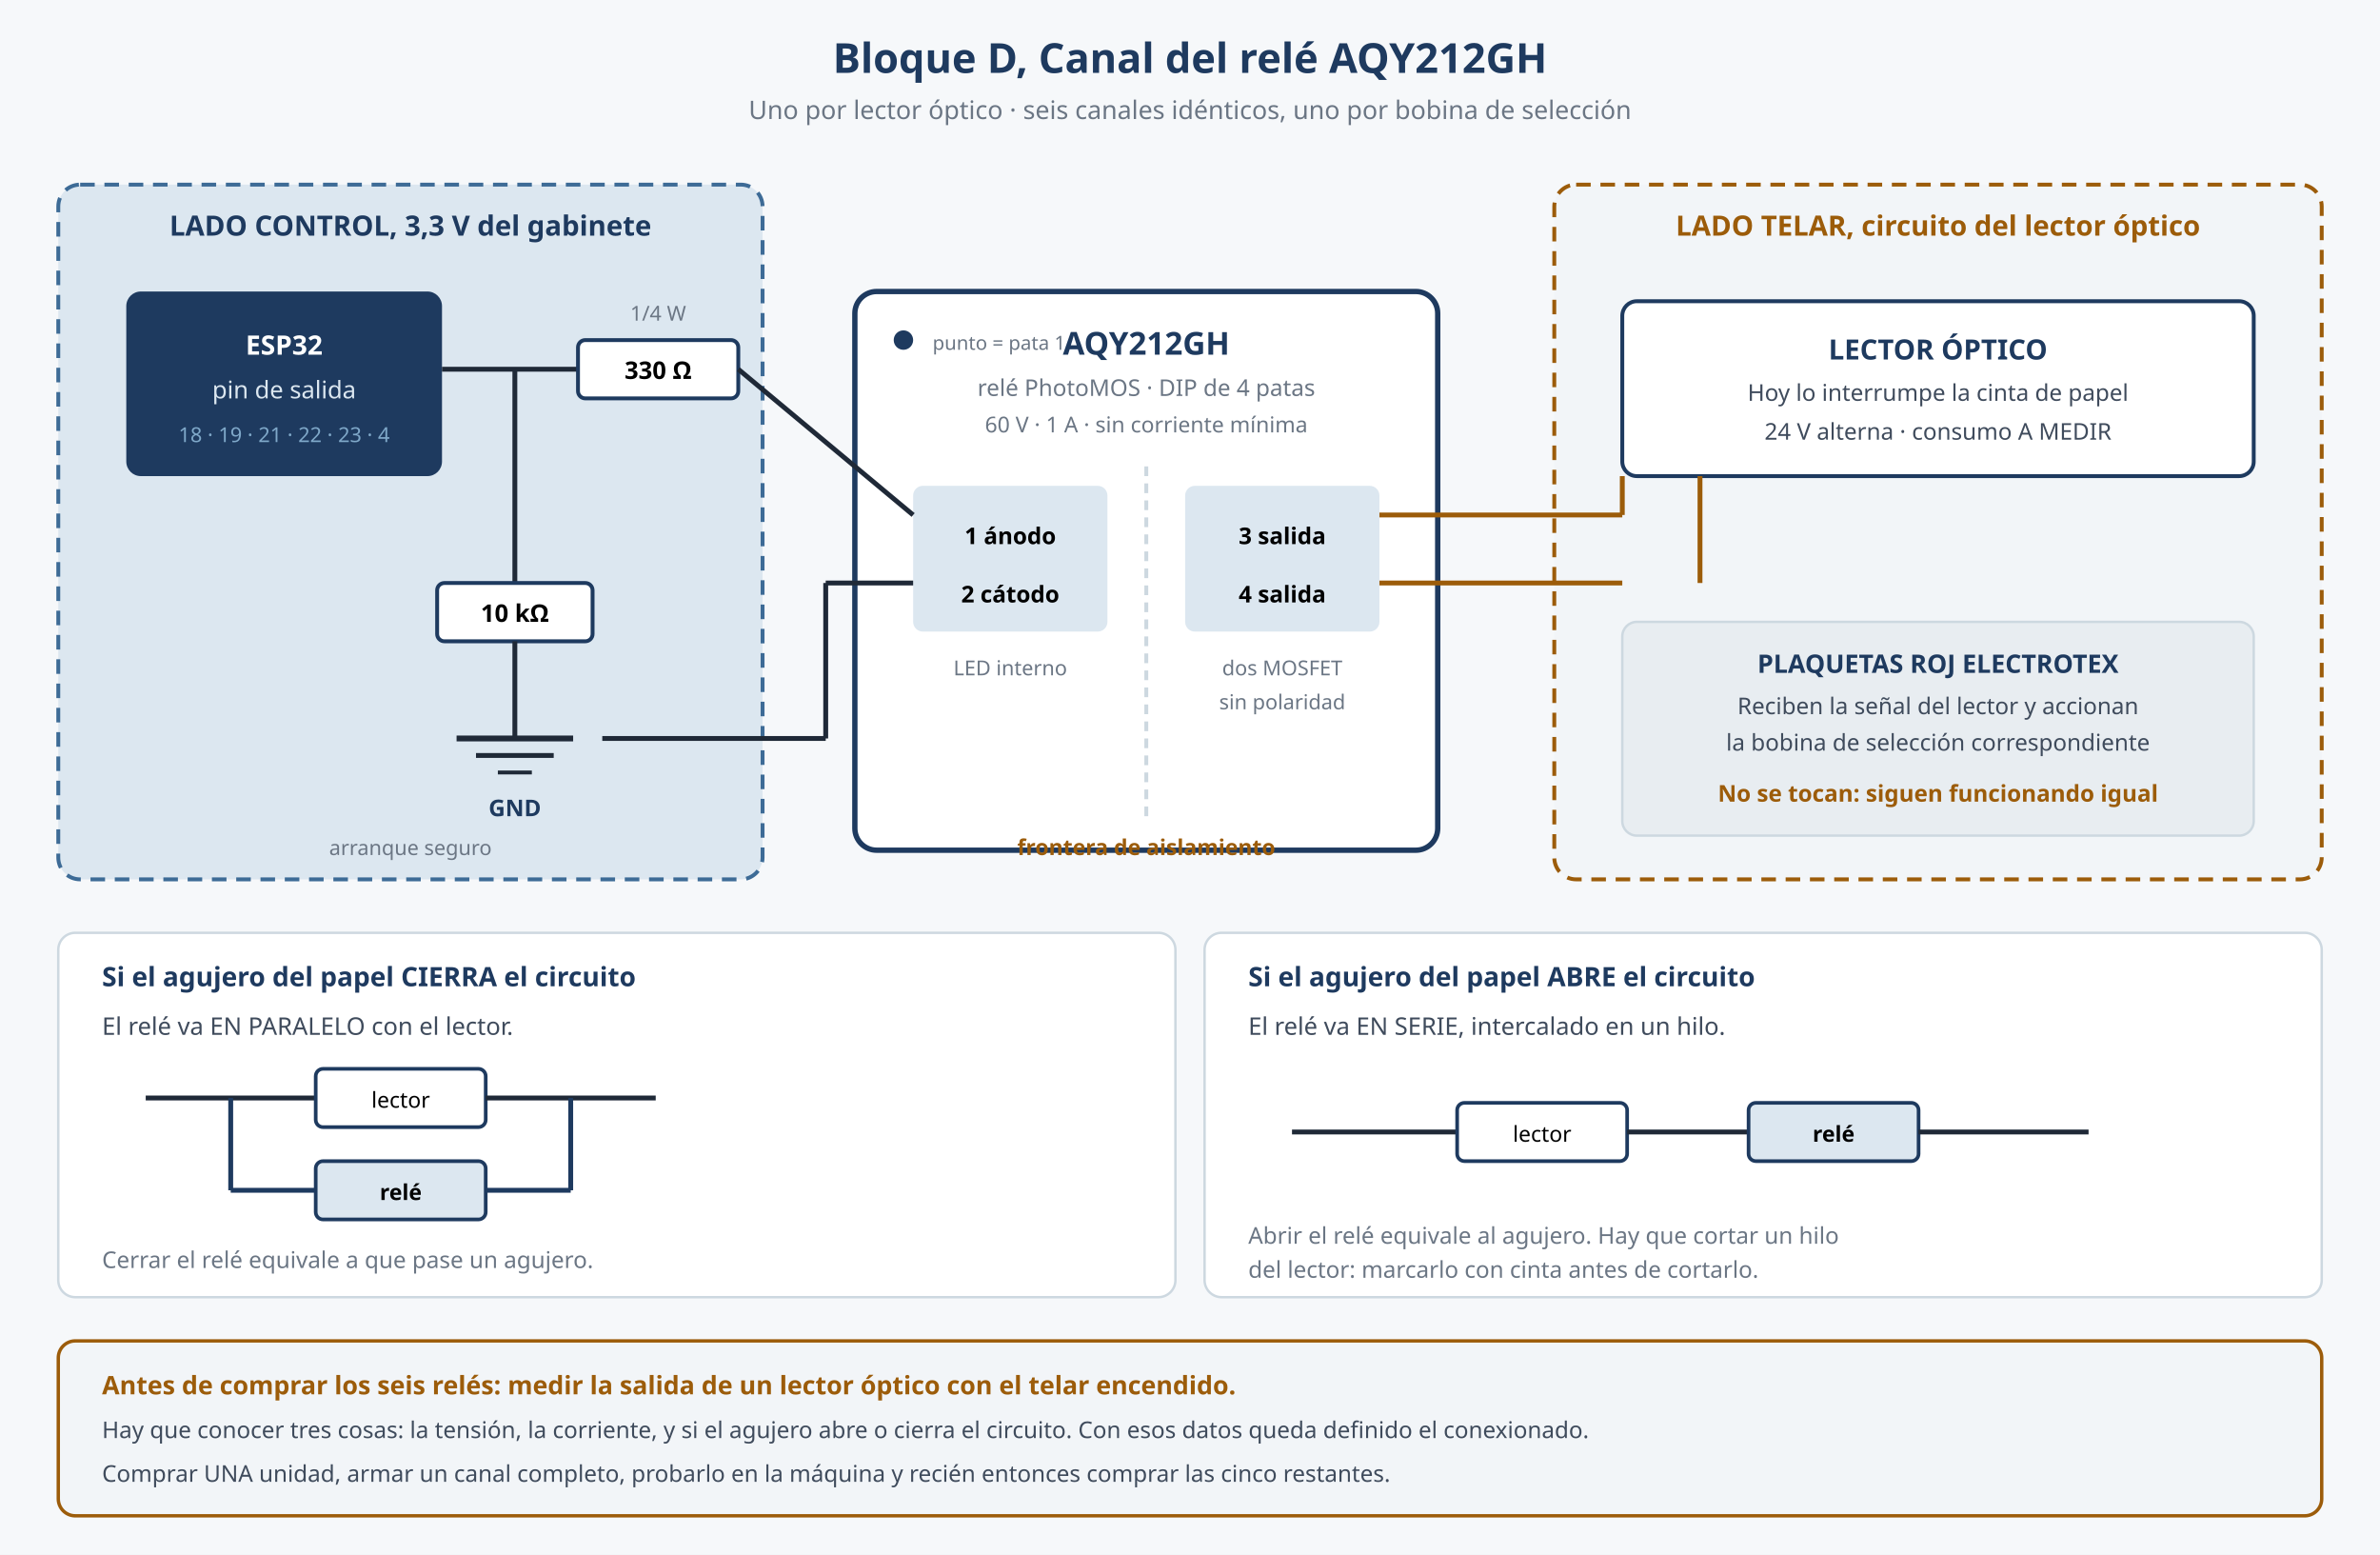
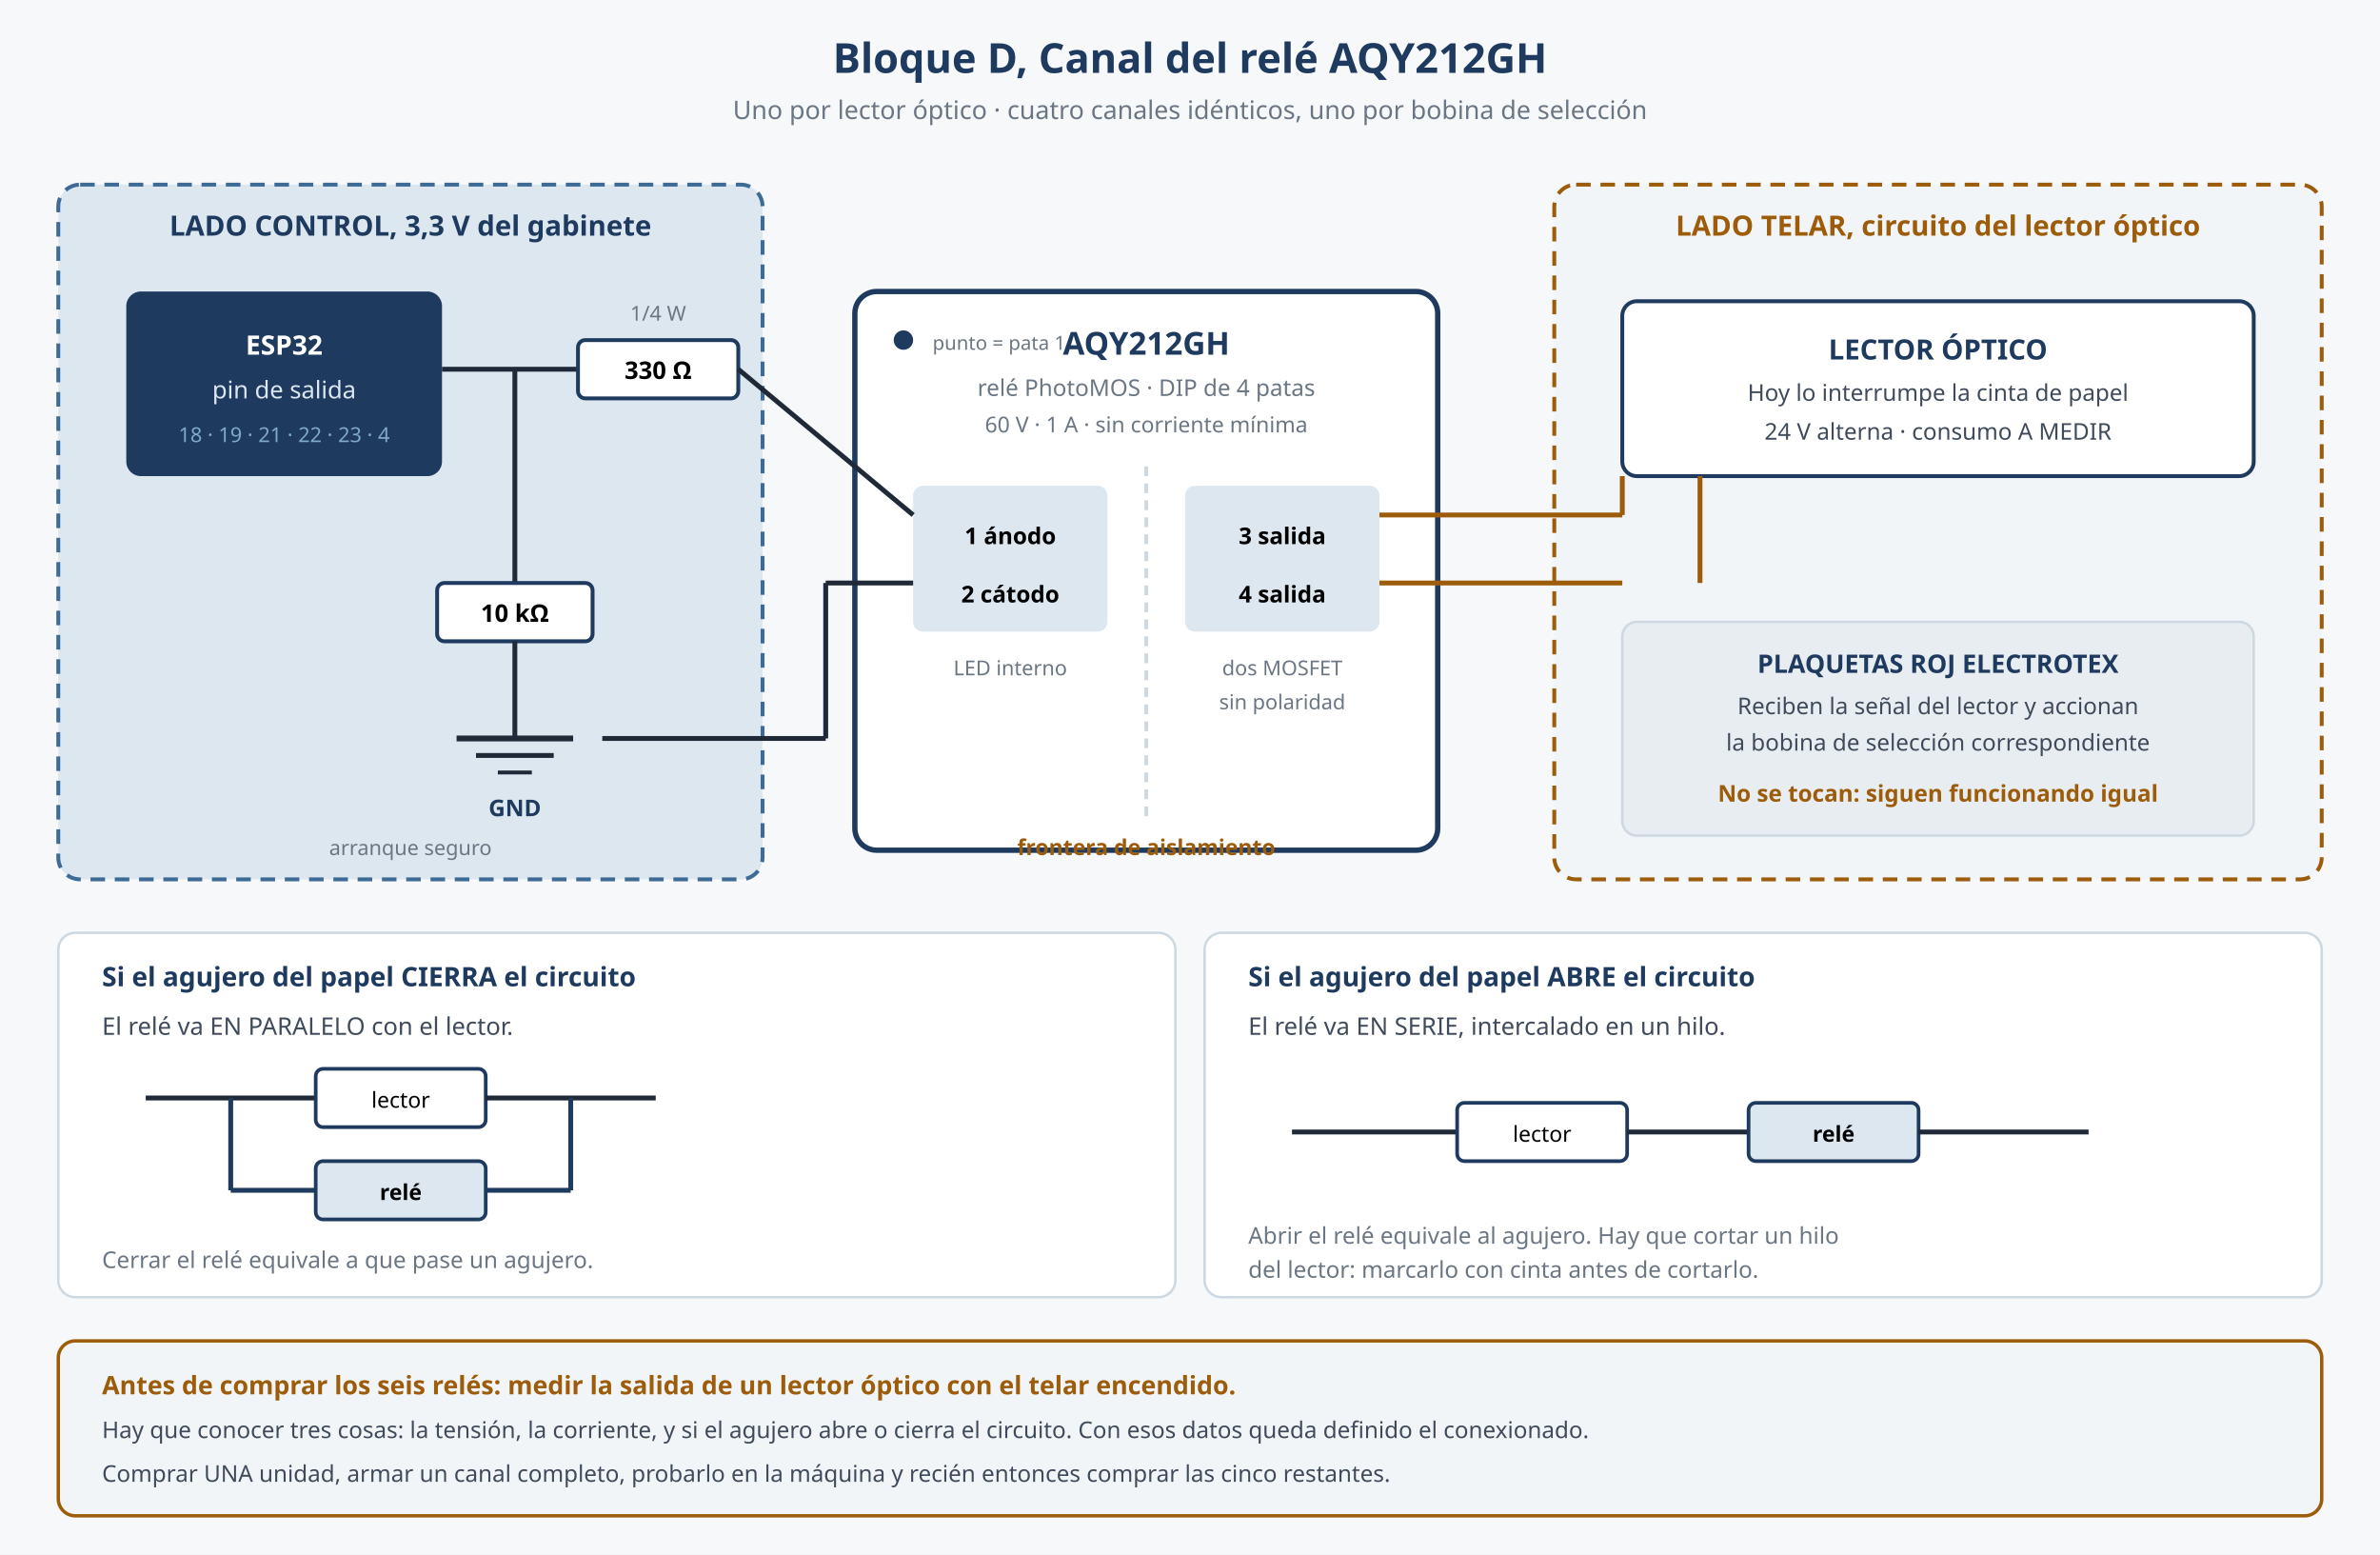
<svg xmlns="http://www.w3.org/2000/svg" viewBox="0 0 980 640" font-family="IBM Plex Sans, system-ui, sans-serif">
  <rect width="980" height="640" fill="#F6F8FA" />
  <text font-family="Questrial, IBM Plex Sans, sans-serif" x="490" y="30" text-anchor="middle" font-size="17" font-weight="bold" fill="#1E3A5F">Bloque D, Canal del relé AQY212GH</text>
-   <text x="490" y="49" text-anchor="middle" font-size="10.5" fill="#6B7684">Uno por lector óptico · seis canales idénticos, uno por bobina de selección</text>
+   <text x="490" y="49" text-anchor="middle" font-size="10.5" fill="#6B7684">Uno por lector óptico · cuatro canales idénticos, uno por bobina de selección</text>
  <rect x="24" y="76" width="290" height="286" rx="9" fill="#DCE7F0" stroke="#3D6B96" stroke-width="1.6" stroke-dasharray="6 4" />
  <text x="169" y="97" text-anchor="middle" font-size="11.5" font-weight="bold" fill="#1E3A5F">LADO CONTROL, 3,3 V del gabinete</text>
  <rect x="52" y="120" width="130" height="76" rx="6" fill="#1E3A5F" />
  <text x="117" y="146" text-anchor="middle" font-size="11" font-weight="bold" fill="#FFFFFF">ESP32</text>
  <text x="117" y="164" text-anchor="middle" font-size="10" fill="#DCE7F0">pin de salida</text>
  <text x="117" y="182" text-anchor="middle" font-size="8.5" fill="#7FA8C9">18 · 19 · 21 · 22 · 23 · 4</text>
  <line x1="182" y1="152" x2="238" y2="152" stroke="#1F2937" stroke-width="2" />
  <rect x="238" y="140" width="66" height="24" rx="3" fill="#FFFFFF" stroke="#1E3A5F" stroke-width="1.6" />
  <text x="271" y="156" text-anchor="middle" font-size="10" font-weight="bold">330 Ω</text>
  <text x="271" y="132" text-anchor="middle" font-size="8.5" fill="#6B7684">1/4 W</text>
  <line x1="212" y1="152" x2="212" y2="240" stroke="#1F2937" stroke-width="2" />
  <rect x="180" y="240" width="64" height="24" rx="3" fill="#FFFFFF" stroke="#1E3A5F" stroke-width="1.6" />
  <text x="212" y="256" text-anchor="middle" font-size="10" font-weight="bold">10 kΩ</text>
  <line x1="212" y1="264" x2="212" y2="304" stroke="#1F2937" stroke-width="2" />
  <line x1="188" y1="304" x2="236" y2="304" stroke="#1F2937" stroke-width="2.4" />
  <line x1="196" y1="311" x2="228" y2="311" stroke="#1F2937" stroke-width="2" />
  <line x1="205" y1="318" x2="219" y2="318" stroke="#1F2937" stroke-width="1.6" />
  <text x="212" y="336" text-anchor="middle" font-size="9.5" font-weight="bold" fill="#1E3A5F">GND</text>
  <text x="169" y="352" text-anchor="middle" font-size="8.5" fill="#6B7684">arranque seguro</text>
  <rect x="352" y="120" width="240" height="230" rx="9" fill="#FFFFFF" stroke="#1E3A5F" stroke-width="2.2" />
  <text x="472" y="146" text-anchor="middle" font-size="13" font-weight="bold" fill="#1E3A5F">AQY212GH</text>
  <text x="472" y="163" text-anchor="middle" font-size="9.5" fill="#6B7684">relé PhotoMOS · DIP de 4 patas</text>
  <text x="472" y="178" text-anchor="middle" font-size="9" fill="#6B7684">60 V · 1 A · sin corriente mínima</text>
  <circle cx="372" cy="140" r="4" fill="#1E3A5F" />
  <text x="384" y="144" font-size="8" fill="#6B7684">punto = pata 1</text>
  <line x1="472" y1="192" x2="472" y2="336" stroke="#CDD8E0" stroke-width="1.6" stroke-dasharray="4 3" />
  <text x="472" y="352" text-anchor="middle" font-size="9" font-weight="bold" fill="#9C5C0A">frontera de aislamiento</text>
  <rect x="376" y="200" width="80" height="60" rx="4" fill="#DCE7F0" />
  <text x="416" y="224" text-anchor="middle" font-size="9.5" font-weight="bold">1  ánodo</text>
  <text x="416" y="248" text-anchor="middle" font-size="9.5" font-weight="bold">2  cátodo</text>
  <text x="416" y="278" text-anchor="middle" font-size="8.5" fill="#6B7684">LED interno</text>
  <rect x="488" y="200" width="80" height="60" rx="4" fill="#DCE7F0" />
  <text x="528" y="224" text-anchor="middle" font-size="9.5" font-weight="bold">3  salida</text>
  <text x="528" y="248" text-anchor="middle" font-size="9.5" font-weight="bold">4  salida</text>
  <text x="528" y="278" text-anchor="middle" font-size="8.5" fill="#6B7684">dos MOSFET</text>
  <text x="528" y="292" text-anchor="middle" font-size="8.5" fill="#6B7684">sin polaridad</text>
  <line x1="304" y1="152" x2="376" y2="212" stroke="#1F2937" stroke-width="2" />
  <line x1="212" y1="152" x2="212" y2="152" stroke="#1F2937" stroke-width="2" />
  <line x1="248" y1="304" x2="340" y2="304" stroke="#1F2937" stroke-width="2" />
  <line x1="340" y1="304" x2="340" y2="240" stroke="#1F2937" stroke-width="2" />
  <line x1="340" y1="240" x2="376" y2="240" stroke="#1F2937" stroke-width="2" />
  <rect x="640" y="76" width="316" height="286" rx="9" fill="#F2F5F8" stroke="#9C5C0A" stroke-width="1.6" stroke-dasharray="6 4" />
  <text x="798" y="97" text-anchor="middle" font-size="11.5" font-weight="bold" fill="#9C5C0A">LADO TELAR, circuito del lector óptico</text>
  <rect x="668" y="124" width="260" height="72" rx="6" fill="#FFFFFF" stroke="#1E3A5F" stroke-width="1.6" />
  <text x="798" y="148" text-anchor="middle" font-size="11.5" font-weight="bold" fill="#1E3A5F">LECTOR ÓPTICO</text>
  <text x="798" y="165" text-anchor="middle" font-size="9.5" fill="#3F4B5C">Hoy lo interrumpe la cinta de papel</text>
  <text x="798" y="181" text-anchor="middle" font-size="9.5" fill="#3F4B5C">24 V alterna · consumo A MEDIR</text>
  <line x1="568" y1="212" x2="668" y2="212" stroke="#9C5C0A" stroke-width="2" />
  <line x1="568" y1="240" x2="668" y2="240" stroke="#9C5C0A" stroke-width="2" />
  <line x1="668" y1="196" x2="668" y2="212" stroke="#9C5C0A" stroke-width="2" />
  <line x1="700" y1="196" x2="700" y2="240" stroke="#9C5C0A" stroke-width="2" />
  <rect x="668" y="256" width="260" height="88" rx="6" fill="#E8EDF1" stroke="#CDD8E0" />
  <text x="798" y="277" text-anchor="middle" font-size="10.5" font-weight="bold" fill="#1E3A5F">PLAQUETAS ROJ ELECTROTEX</text>
  <text x="798" y="294" text-anchor="middle" font-size="9.5" fill="#3F4B5C">Reciben la señal del lector y accionan</text>
  <text x="798" y="309" text-anchor="middle" font-size="9.5" fill="#3F4B5C">la bobina de selección correspondiente</text>
  <text x="798" y="330" text-anchor="middle" font-size="9.5" font-weight="bold" fill="#9C5C0A">No se tocan: siguen funcionando igual</text>
  <rect x="24" y="384" width="460" height="150" rx="7" fill="#FFFFFF" stroke="#CDD8E0" />
  <text x="42" y="406" font-size="11" font-weight="bold" fill="#1E3A5F">Si el agujero del papel CIERRA el circuito</text>
  <text x="42" y="426" font-size="10" fill="#3F4B5C">El relé va EN PARALELO con el lector.</text>
  <line x1="60" y1="452" x2="130" y2="452" stroke="#1F2937" stroke-width="2" />
  <rect x="130" y="440" width="70" height="24" rx="3" fill="#FFFFFF" stroke="#1E3A5F" stroke-width="1.5" />
  <text x="165" y="456" text-anchor="middle" font-size="9">lector</text>
  <line x1="200" y1="452" x2="270" y2="452" stroke="#1F2937" stroke-width="2" />
  <line x1="95" y1="452" x2="95" y2="490" stroke="#1E3A5F" stroke-width="2" />
  <line x1="95" y1="490" x2="235" y2="490" stroke="#1E3A5F" stroke-width="2" />
  <line x1="235" y1="490" x2="235" y2="452" stroke="#1E3A5F" stroke-width="2" />
  <rect x="130" y="478" width="70" height="24" rx="3" fill="#DCE7F0" stroke="#1E3A5F" stroke-width="1.5" />
  <text x="165" y="494" text-anchor="middle" font-size="9" font-weight="bold">relé</text>
  <text x="42" y="522" font-size="9.5" fill="#6B7684">Cerrar el relé equivale a que pase un agujero.</text>
  <rect x="496" y="384" width="460" height="150" rx="7" fill="#FFFFFF" stroke="#CDD8E0" />
  <text x="514" y="406" font-size="11" font-weight="bold" fill="#1E3A5F">Si el agujero del papel ABRE el circuito</text>
  <text x="514" y="426" font-size="10" fill="#3F4B5C">El relé va EN SERIE, intercalado en un hilo.</text>
  <line x1="532" y1="466" x2="600" y2="466" stroke="#1F2937" stroke-width="2" />
  <rect x="600" y="454" width="70" height="24" rx="3" fill="#FFFFFF" stroke="#1E3A5F" stroke-width="1.5" />
  <text x="635" y="470" text-anchor="middle" font-size="9">lector</text>
  <line x1="670" y1="466" x2="720" y2="466" stroke="#1F2937" stroke-width="2" />
  <rect x="720" y="454" width="70" height="24" rx="3" fill="#DCE7F0" stroke="#1E3A5F" stroke-width="1.5" />
  <text x="755" y="470" text-anchor="middle" font-size="9" font-weight="bold">relé</text>
  <line x1="790" y1="466" x2="860" y2="466" stroke="#1F2937" stroke-width="2" />
  <text x="514" y="512" font-size="9.5" fill="#6B7684">Abrir el relé equivale al agujero. Hay que cortar un hilo</text>
  <text x="514" y="526" font-size="9.5" fill="#6B7684">del lector: marcarlo con cinta antes de cortarlo.</text>
  <rect x="24" y="552" width="932" height="72" rx="7" fill="#F2F5F8" stroke="#9C5C0A" stroke-width="1.4" />
  <text x="42" y="574" font-size="10.5" font-weight="bold" fill="#9C5C0A">Antes de comprar los seis relés: medir la salida de un lector óptico con el telar encendido.</text>
  <text x="42" y="592" font-size="9.5" fill="#3F4B5C">Hay que conocer tres cosas: la tensión, la corriente, y si el agujero abre o cierra el circuito. Con esos datos queda definido el conexionado.</text>
  <text x="42" y="610" font-size="9.5" fill="#3F4B5C">Comprar UNA unidad, armar un canal completo, probarlo en la máquina y recién entonces comprar las cinco restantes.</text>
</svg>
